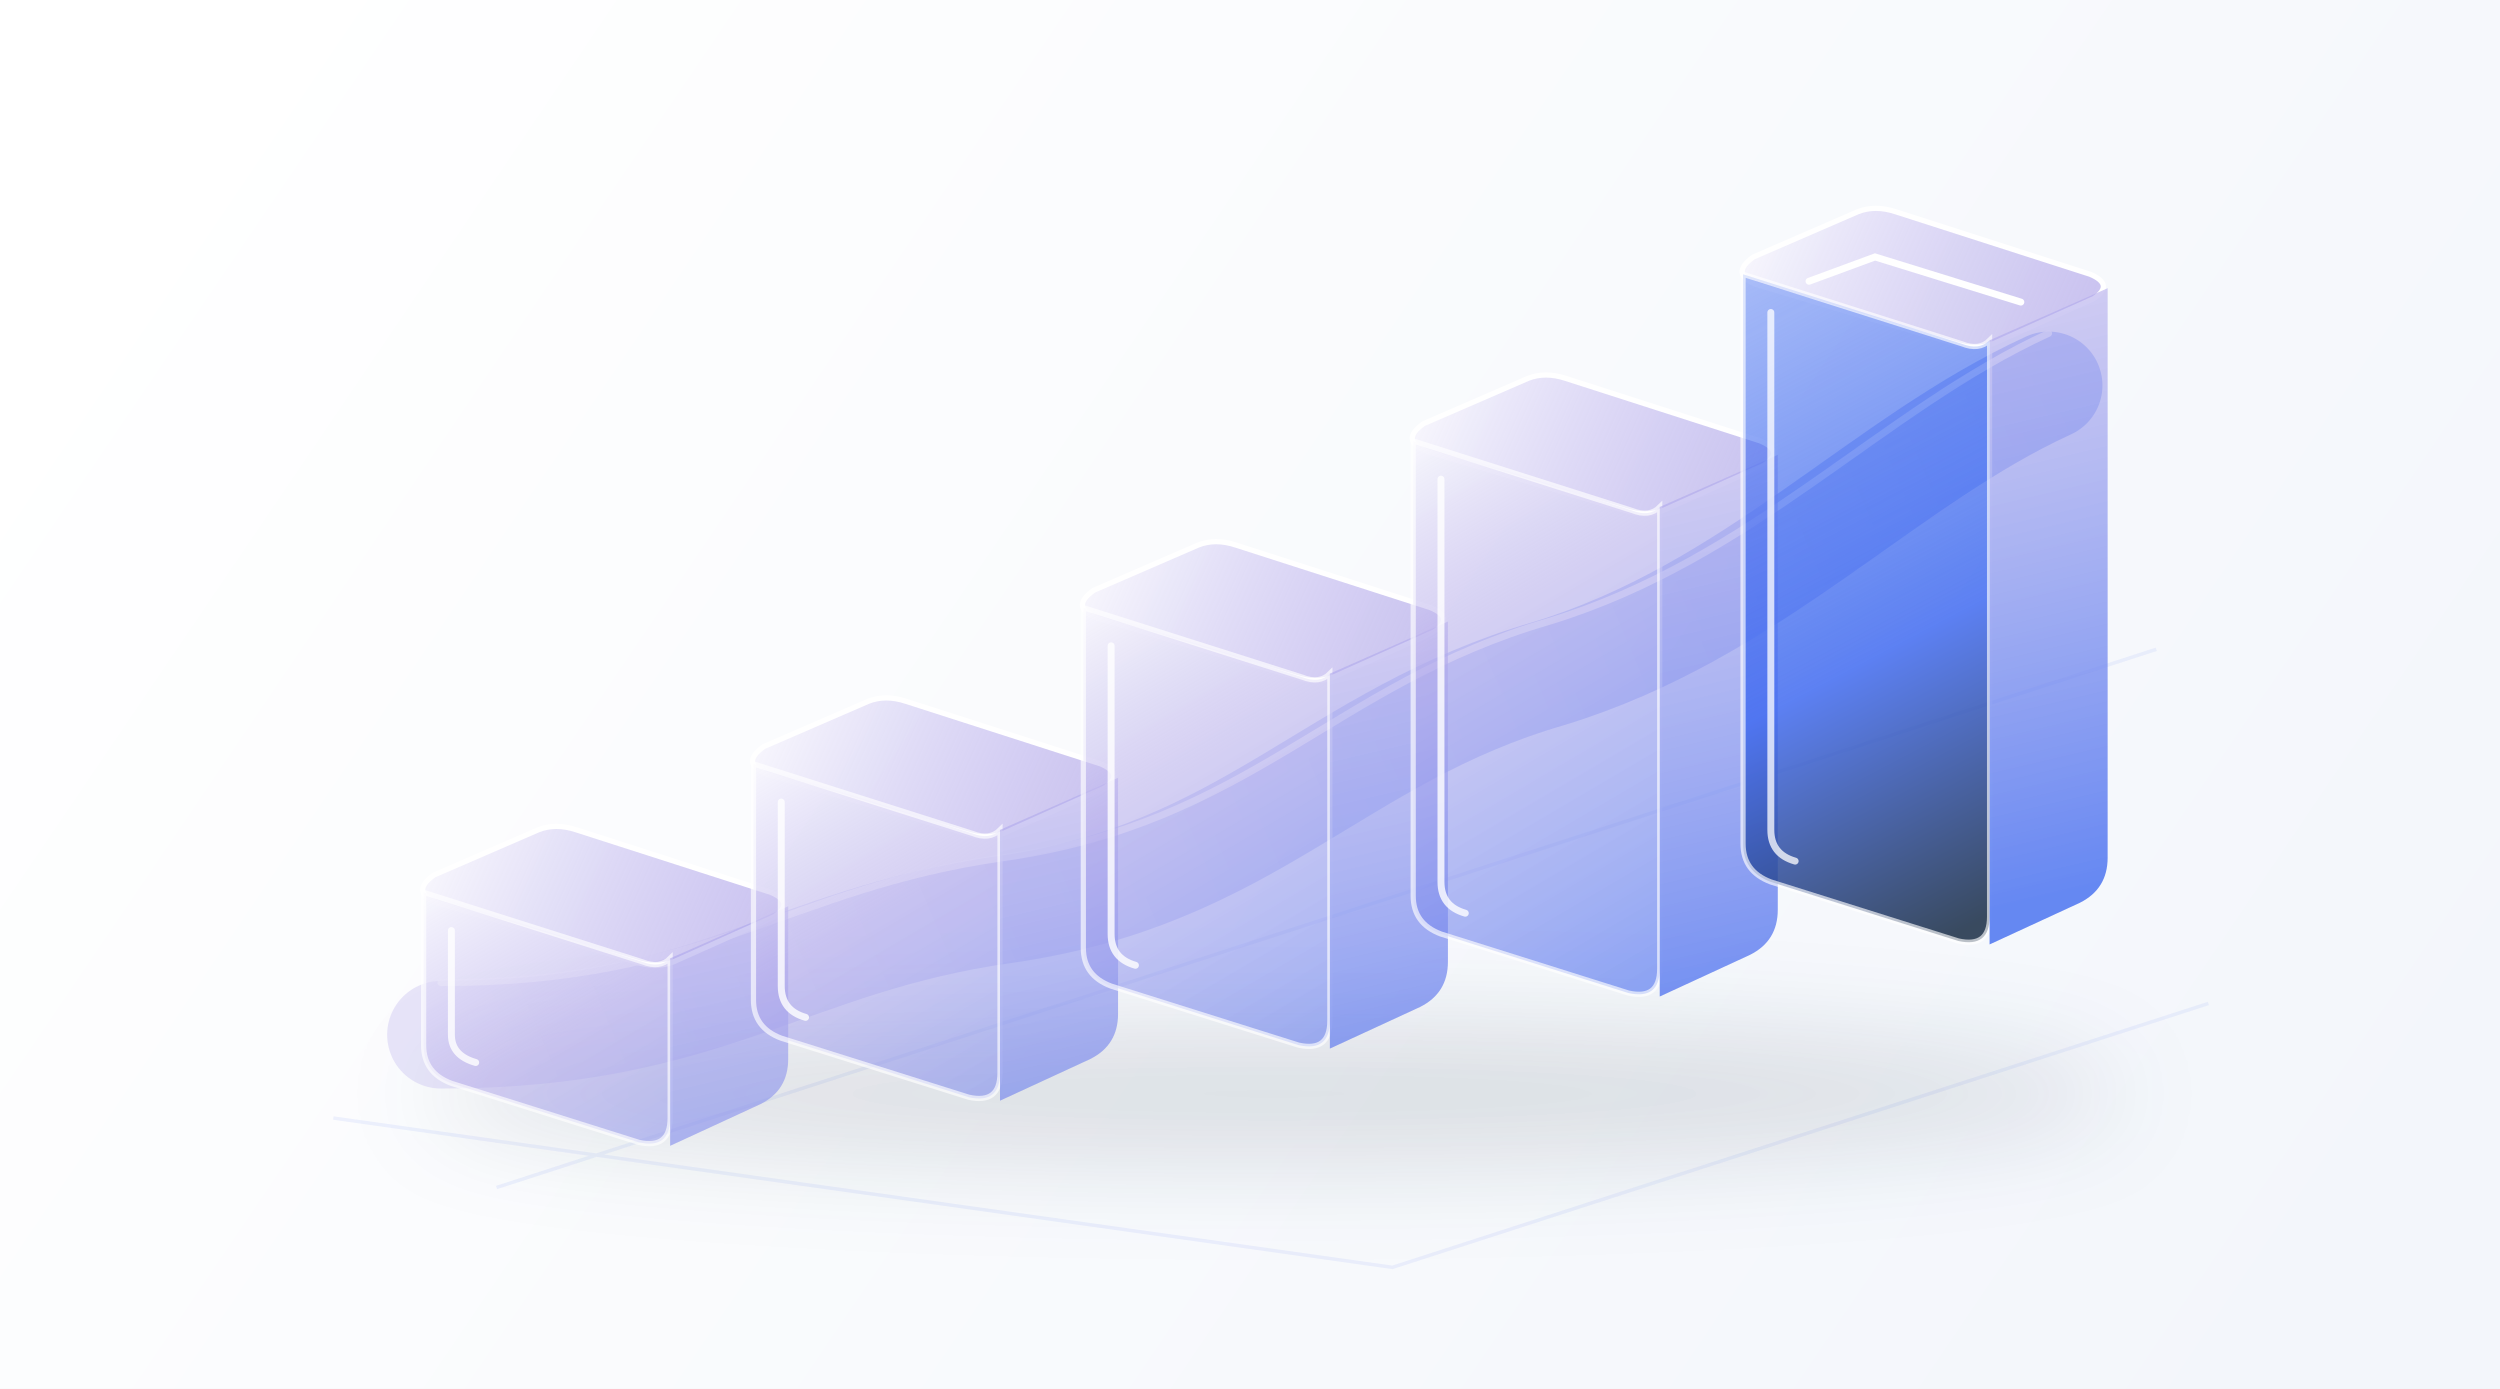
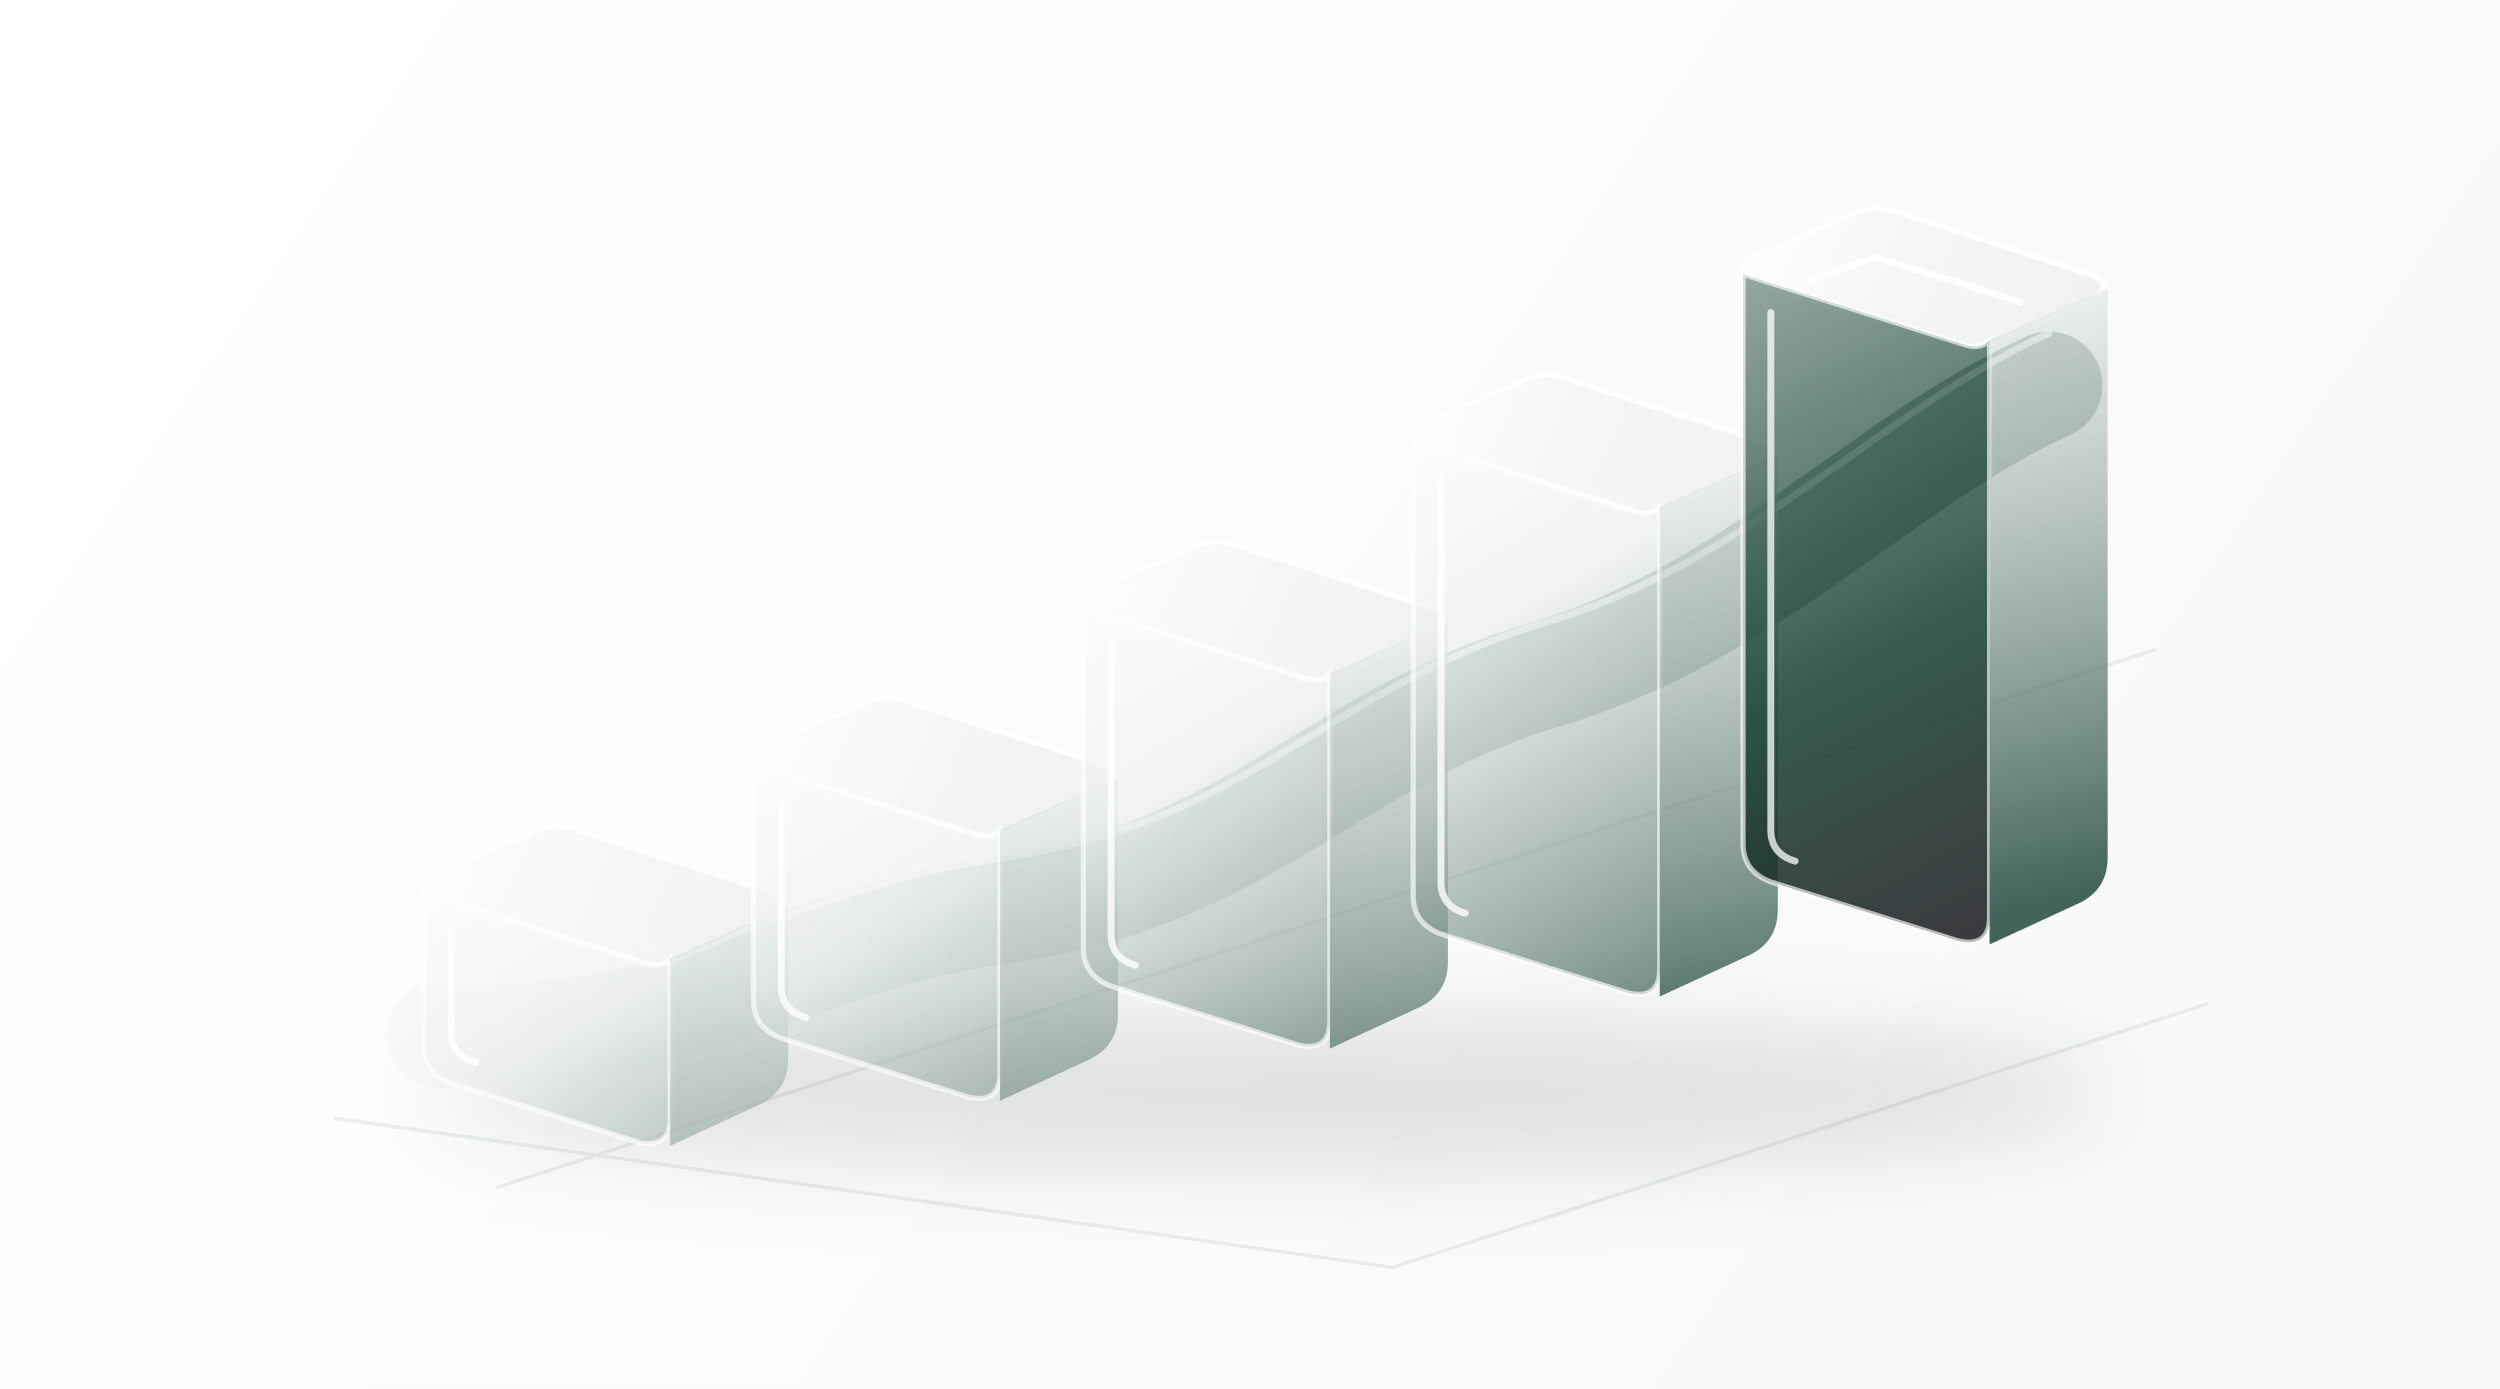
<svg xmlns="http://www.w3.org/2000/svg" width="720" height="400" viewBox="0 0 720 400" fill="none">
  <defs>
    <linearGradient id="background" x1="70" y1="0" x2="660" y2="400" gradientUnits="userSpaceOnUse">
      <stop stop-color="#FFFFFF" />
-       <stop offset="1" stop-color="#F3F6FB" />
+       <stop offset="1" stop-color="#f8f8f9" />
    </linearGradient>
    <linearGradient id="front" x1="0" y1="0" x2="100" y2="170" gradientUnits="userSpaceOnUse">
      <stop stop-color="#FFFFFF" stop-opacity=".8" />
-       <stop offset=".32" stop-color="#B7ADEB" stop-opacity=".56" />
-       <stop offset="1" stop-color="#416BF0" stop-opacity=".66" />
+       <stop offset=".32" stop-color="#e9eeeb" stop-opacity=".56" />
+       <stop offset="1" stop-color="#143f32" stop-opacity=".66" />
    </linearGradient>
    <linearGradient id="blue" x1="0" y1="0" x2="95" y2="180" gradientUnits="userSpaceOnUse">
-       <stop stop-color="#416BF0" stop-opacity=".42" />
-       <stop offset=".6" stop-color="#416BF0" stop-opacity=".85" />
-       <stop offset="1" stop-color="#172B43" stop-opacity=".85" />
+       <stop stop-color="#143f32" stop-opacity=".42" />
+       <stop offset=".6" stop-color="#143f32" stop-opacity=".85" />
+       <stop offset="1" stop-color="#191a1d" stop-opacity=".85" />
    </linearGradient>
    <linearGradient id="top" x1="0" y1="-18" x2="99" y2="26" gradientUnits="userSpaceOnUse">
      <stop stop-color="#FFFFFF" stop-opacity=".98" />
-       <stop offset="1" stop-color="#B7ADEB" stop-opacity=".7" />
+       <stop offset="1" stop-color="#e9eeeb" stop-opacity=".7" />
    </linearGradient>
    <linearGradient id="side" x1="73" y1="10" x2="113" y2="180" gradientUnits="userSpaceOnUse">
-       <stop stop-color="#B7ADEB" stop-opacity=".58" />
-       <stop offset="1" stop-color="#416BF0" stop-opacity=".8" />
+       <stop stop-color="#e9eeeb" stop-opacity=".58" />
+       <stop offset="1" stop-color="#143f32" stop-opacity=".8" />
    </linearGradient>
    <linearGradient id="ribbon" x1="136" y1="302" x2="595" y2="107" gradientUnits="userSpaceOnUse">
-       <stop stop-color="#B7ADEB" stop-opacity=".3" />
-       <stop offset="1" stop-color="#416BF0" stop-opacity=".4" />
+       <stop stop-color="#e9eeeb" stop-opacity=".3" />
+       <stop offset="1" stop-color="#143f32" stop-opacity=".4" />
    </linearGradient>
    <filter id="shadow" x="60" y="256" width="620" height="125" filterUnits="userSpaceOnUse">
      <feGaussianBlur stdDeviation="14" />
    </filter>
  </defs>
  <rect width="720" height="400" fill="url(#background)" />
-   <path d="M96 322L401 365L636 289M143 342L621 187" stroke="#416BF0" stroke-opacity=".08" stroke-width="1" />
-   <ellipse cx="367" cy="315" rx="244" ry="20" fill="#172B43" opacity=".13" filter="url(#shadow)" />
+   <path d="M96 322L401 365L636 289M143 342L621 187" stroke="#143f32" stroke-opacity=".08" stroke-width="1" />
+   <ellipse cx="367" cy="315" rx="244" ry="20" fill="#191a1d" opacity=".13" filter="url(#shadow)" />
  <path d="M127 298C204 298 226 271 289 262C360 252 384 212 446 194C505 176 542 133 590 111" stroke="url(#ribbon)" stroke-width="31" stroke-linecap="round" />
  <path d="M127 283C204 283 226 256 289 247C360 237 384 197 446 179C505 161 542 118 590 96" stroke="#FFFFFF" stroke-opacity=".75" stroke-width="2" stroke-linecap="round" />
  <g transform="translate(117 252)">
    <path d="M8 0L38-13Q43-15 49-13L105 5Q112 8 106 12L77 25Q72 27 66 25L9 8Q1 5 8 0Z" fill="url(#top)" stroke="#FFFFFF" stroke-width="1.5" />
    <path d="M5 5L68 25Q73 27 76 24V70Q76 79 67 77L13 60Q5 57 5 49Z" fill="url(#front)" stroke="#FFFFFF" stroke-opacity=".65" stroke-width="1.5" />
    <path d="M76 24L110 9V53Q110 62 102 66L76 78Z" fill="url(#side)" />
    <path d="M13 16L13 46Q13 52 20 54" stroke="#FFFFFF" stroke-opacity=".8" stroke-width="2" stroke-linecap="round" />
  </g>
  <g transform="translate(212 215)">
    <path d="M8 0L38-13Q43-15 49-13L105 5Q112 8 106 12L77 25Q72 27 66 25L9 8Q1 5 8 0Z" fill="url(#top)" stroke="#FFFFFF" stroke-width="1.5" />
    <path d="M5 5L68 25Q73 27 76 24V94Q76 103 67 101L13 84Q5 81 5 73Z" fill="url(#front)" stroke="#FFFFFF" stroke-opacity=".65" stroke-width="1.5" />
    <path d="M76 24L110 9V77Q110 86 102 90L76 102Z" fill="url(#side)" />
    <path d="M13 16V69Q13 76 20 78" stroke="#FFFFFF" stroke-opacity=".8" stroke-width="2" stroke-linecap="round" />
  </g>
  <g transform="translate(307 170)">
    <path d="M8 0L38-13Q43-15 49-13L105 5Q112 8 106 12L77 25Q72 27 66 25L9 8Q1 5 8 0Z" fill="url(#top)" stroke="#FFFFFF" stroke-width="1.5" />
    <path d="M5 5L68 25Q73 27 76 24V124Q76 133 67 131L13 114Q5 111 5 103Z" fill="url(#front)" stroke="#FFFFFF" stroke-opacity=".65" stroke-width="1.5" />
    <path d="M76 24L110 9V107Q110 116 102 120L76 132Z" fill="url(#side)" />
    <path d="M13 16V99Q13 106 20 108" stroke="#FFFFFF" stroke-opacity=".8" stroke-width="2" stroke-linecap="round" />
  </g>
  <g transform="translate(402 122)">
    <path d="M8 0L38-13Q43-15 49-13L105 5Q112 8 106 12L77 25Q72 27 66 25L9 8Q1 5 8 0Z" fill="url(#top)" stroke="#FFFFFF" stroke-width="1.5" />
    <path d="M5 5L68 25Q73 27 76 24V157Q76 166 67 164L13 147Q5 144 5 136Z" fill="url(#front)" stroke="#FFFFFF" stroke-opacity=".65" stroke-width="1.5" />
    <path d="M76 24L110 9V140Q110 149 102 153L76 165Z" fill="url(#side)" />
    <path d="M13 16V132Q13 139 20 141" stroke="#FFFFFF" stroke-opacity=".8" stroke-width="2" stroke-linecap="round" />
  </g>
  <g transform="translate(497 74)">
    <path d="M8 0L38-13Q43-15 49-13L105 5Q112 8 106 12L77 25Q72 27 66 25L9 8Q1 5 8 0Z" fill="url(#top)" stroke="#FFFFFF" stroke-width="1.5" />
    <path d="M5 5L68 25Q73 27 76 24V190Q76 199 67 197L13 180Q5 177 5 169Z" fill="url(#blue)" stroke="#FFFFFF" stroke-opacity=".65" stroke-width="1.5" />
    <path d="M76 24L110 9V173Q110 182 102 186L76 198Z" fill="url(#side)" />
    <path d="M13 16V165Q13 172 20 174" stroke="#FFFFFF" stroke-opacity=".75" stroke-width="2" stroke-linecap="round" />
    <path d="M24 7L43 0L85 13" stroke="#FFFFFF" stroke-width="2" stroke-linecap="round" />
  </g>
</svg>
